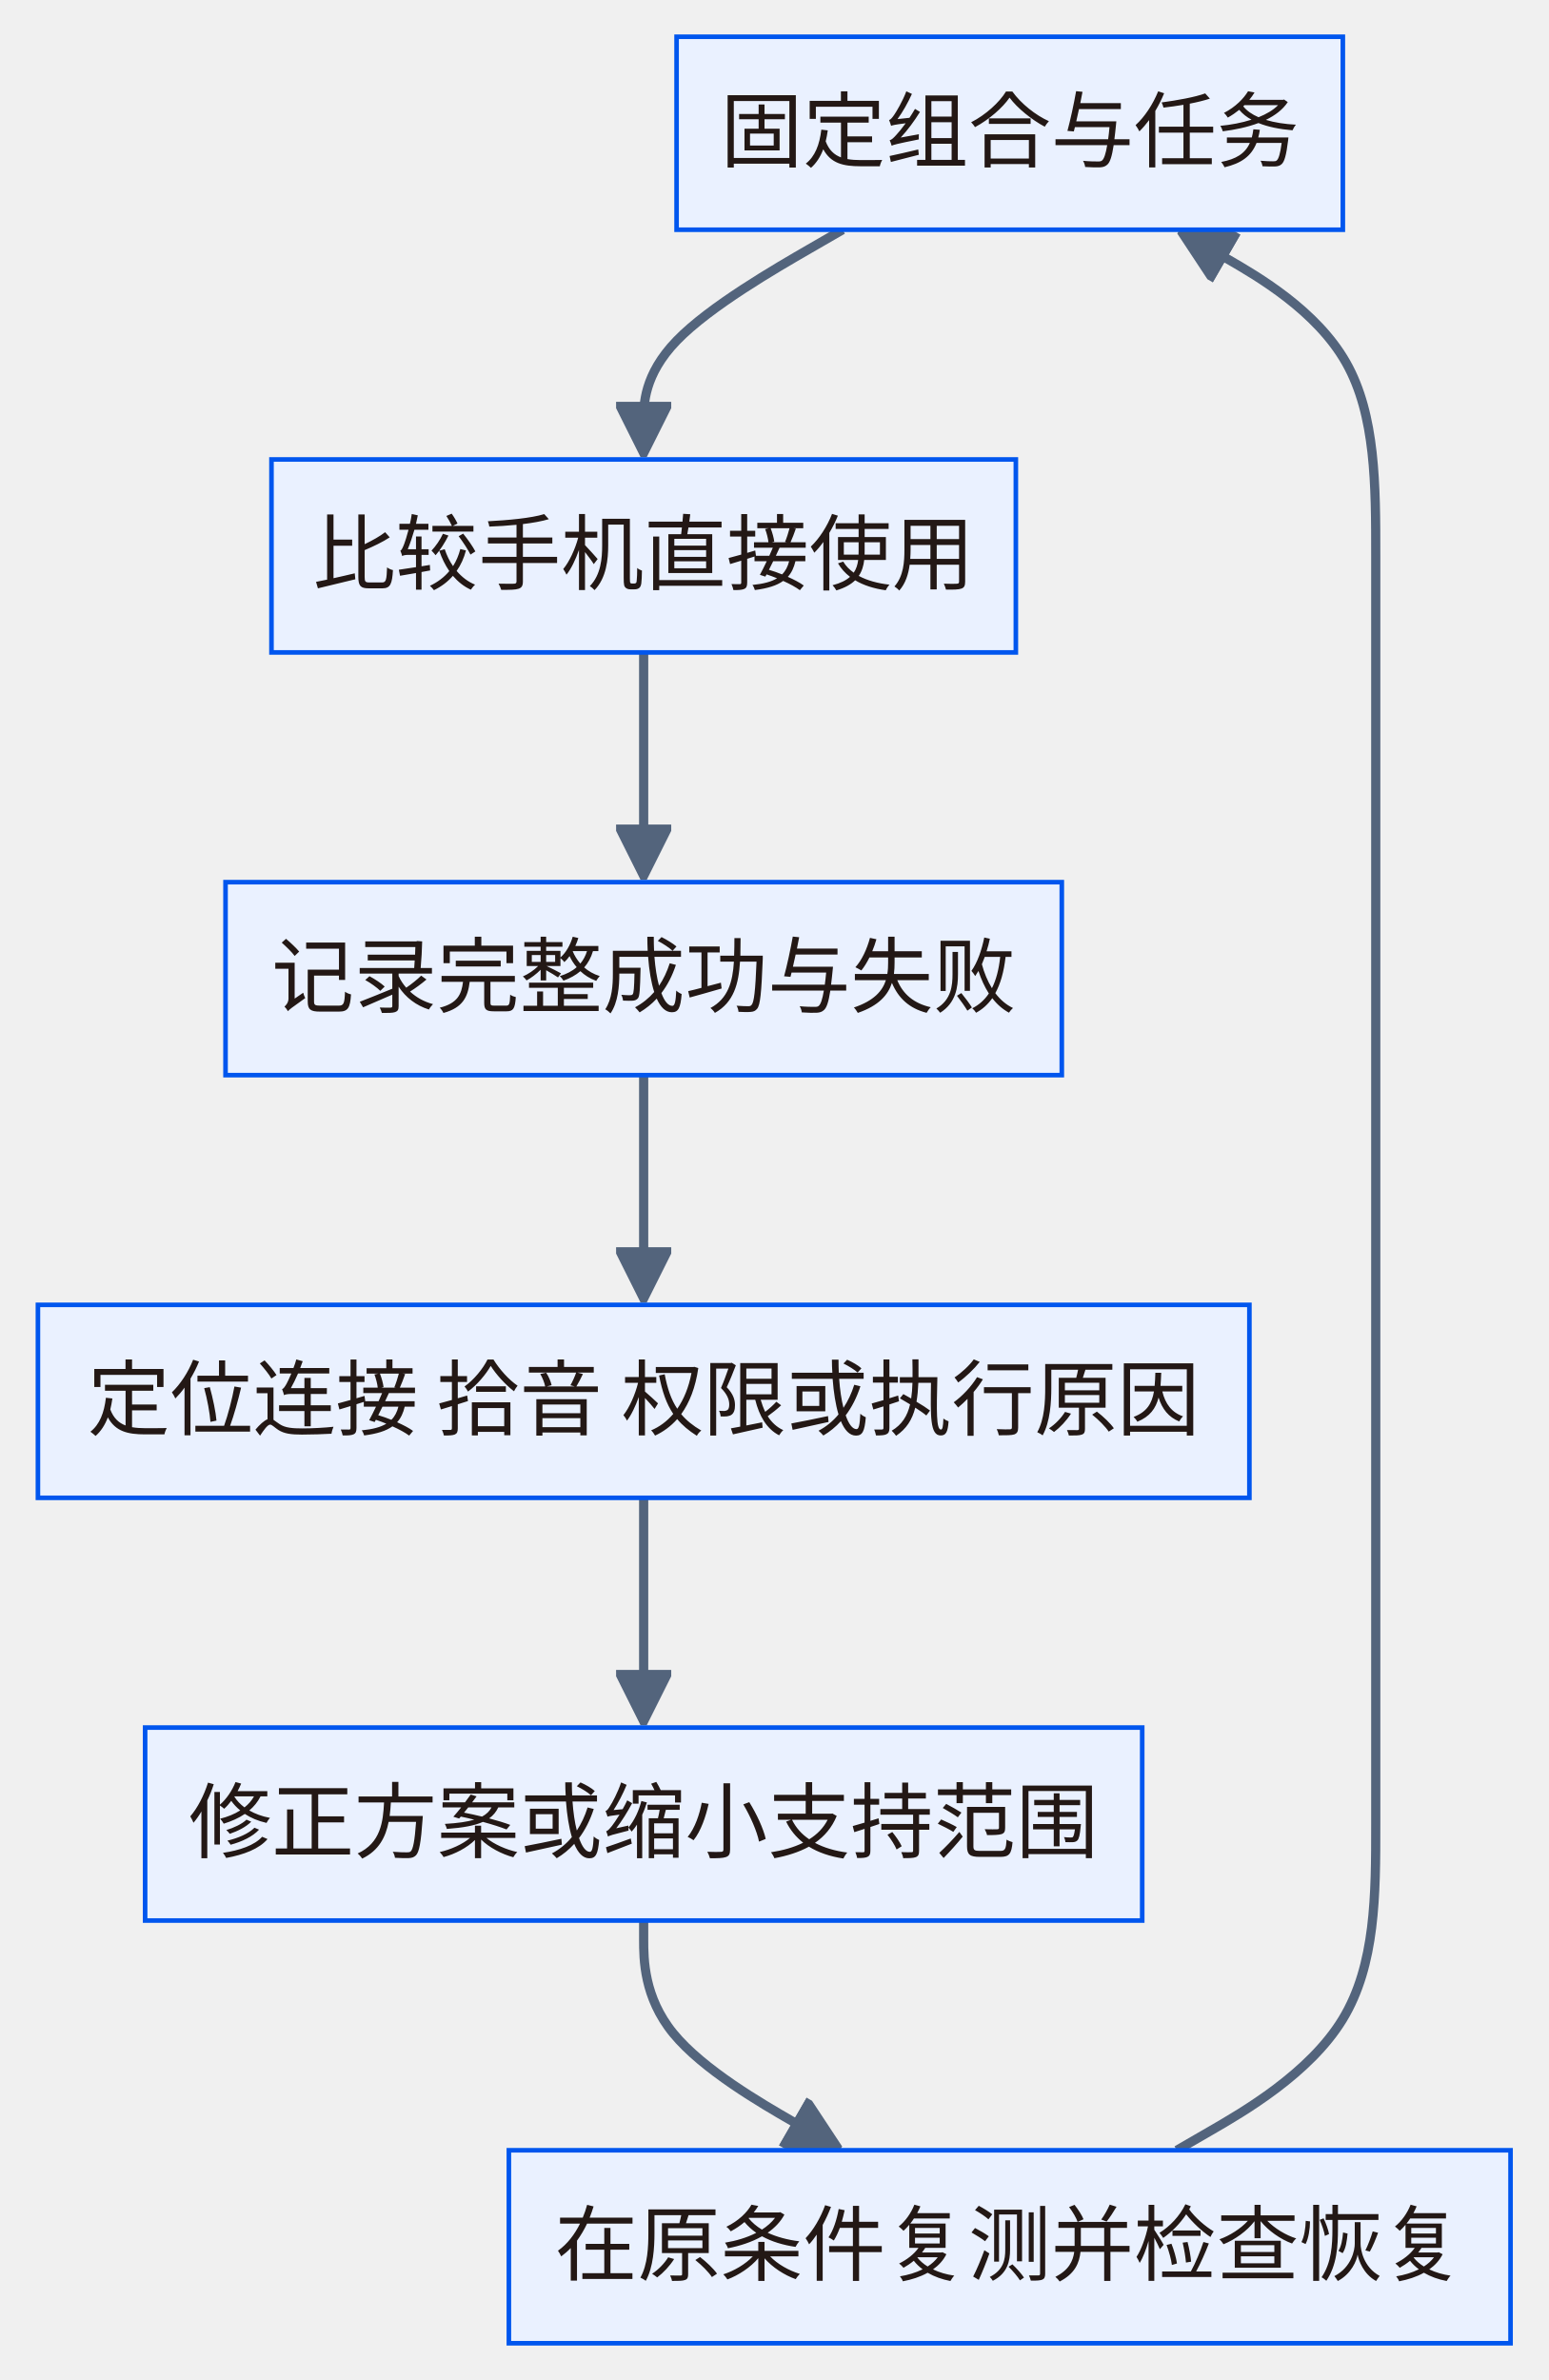
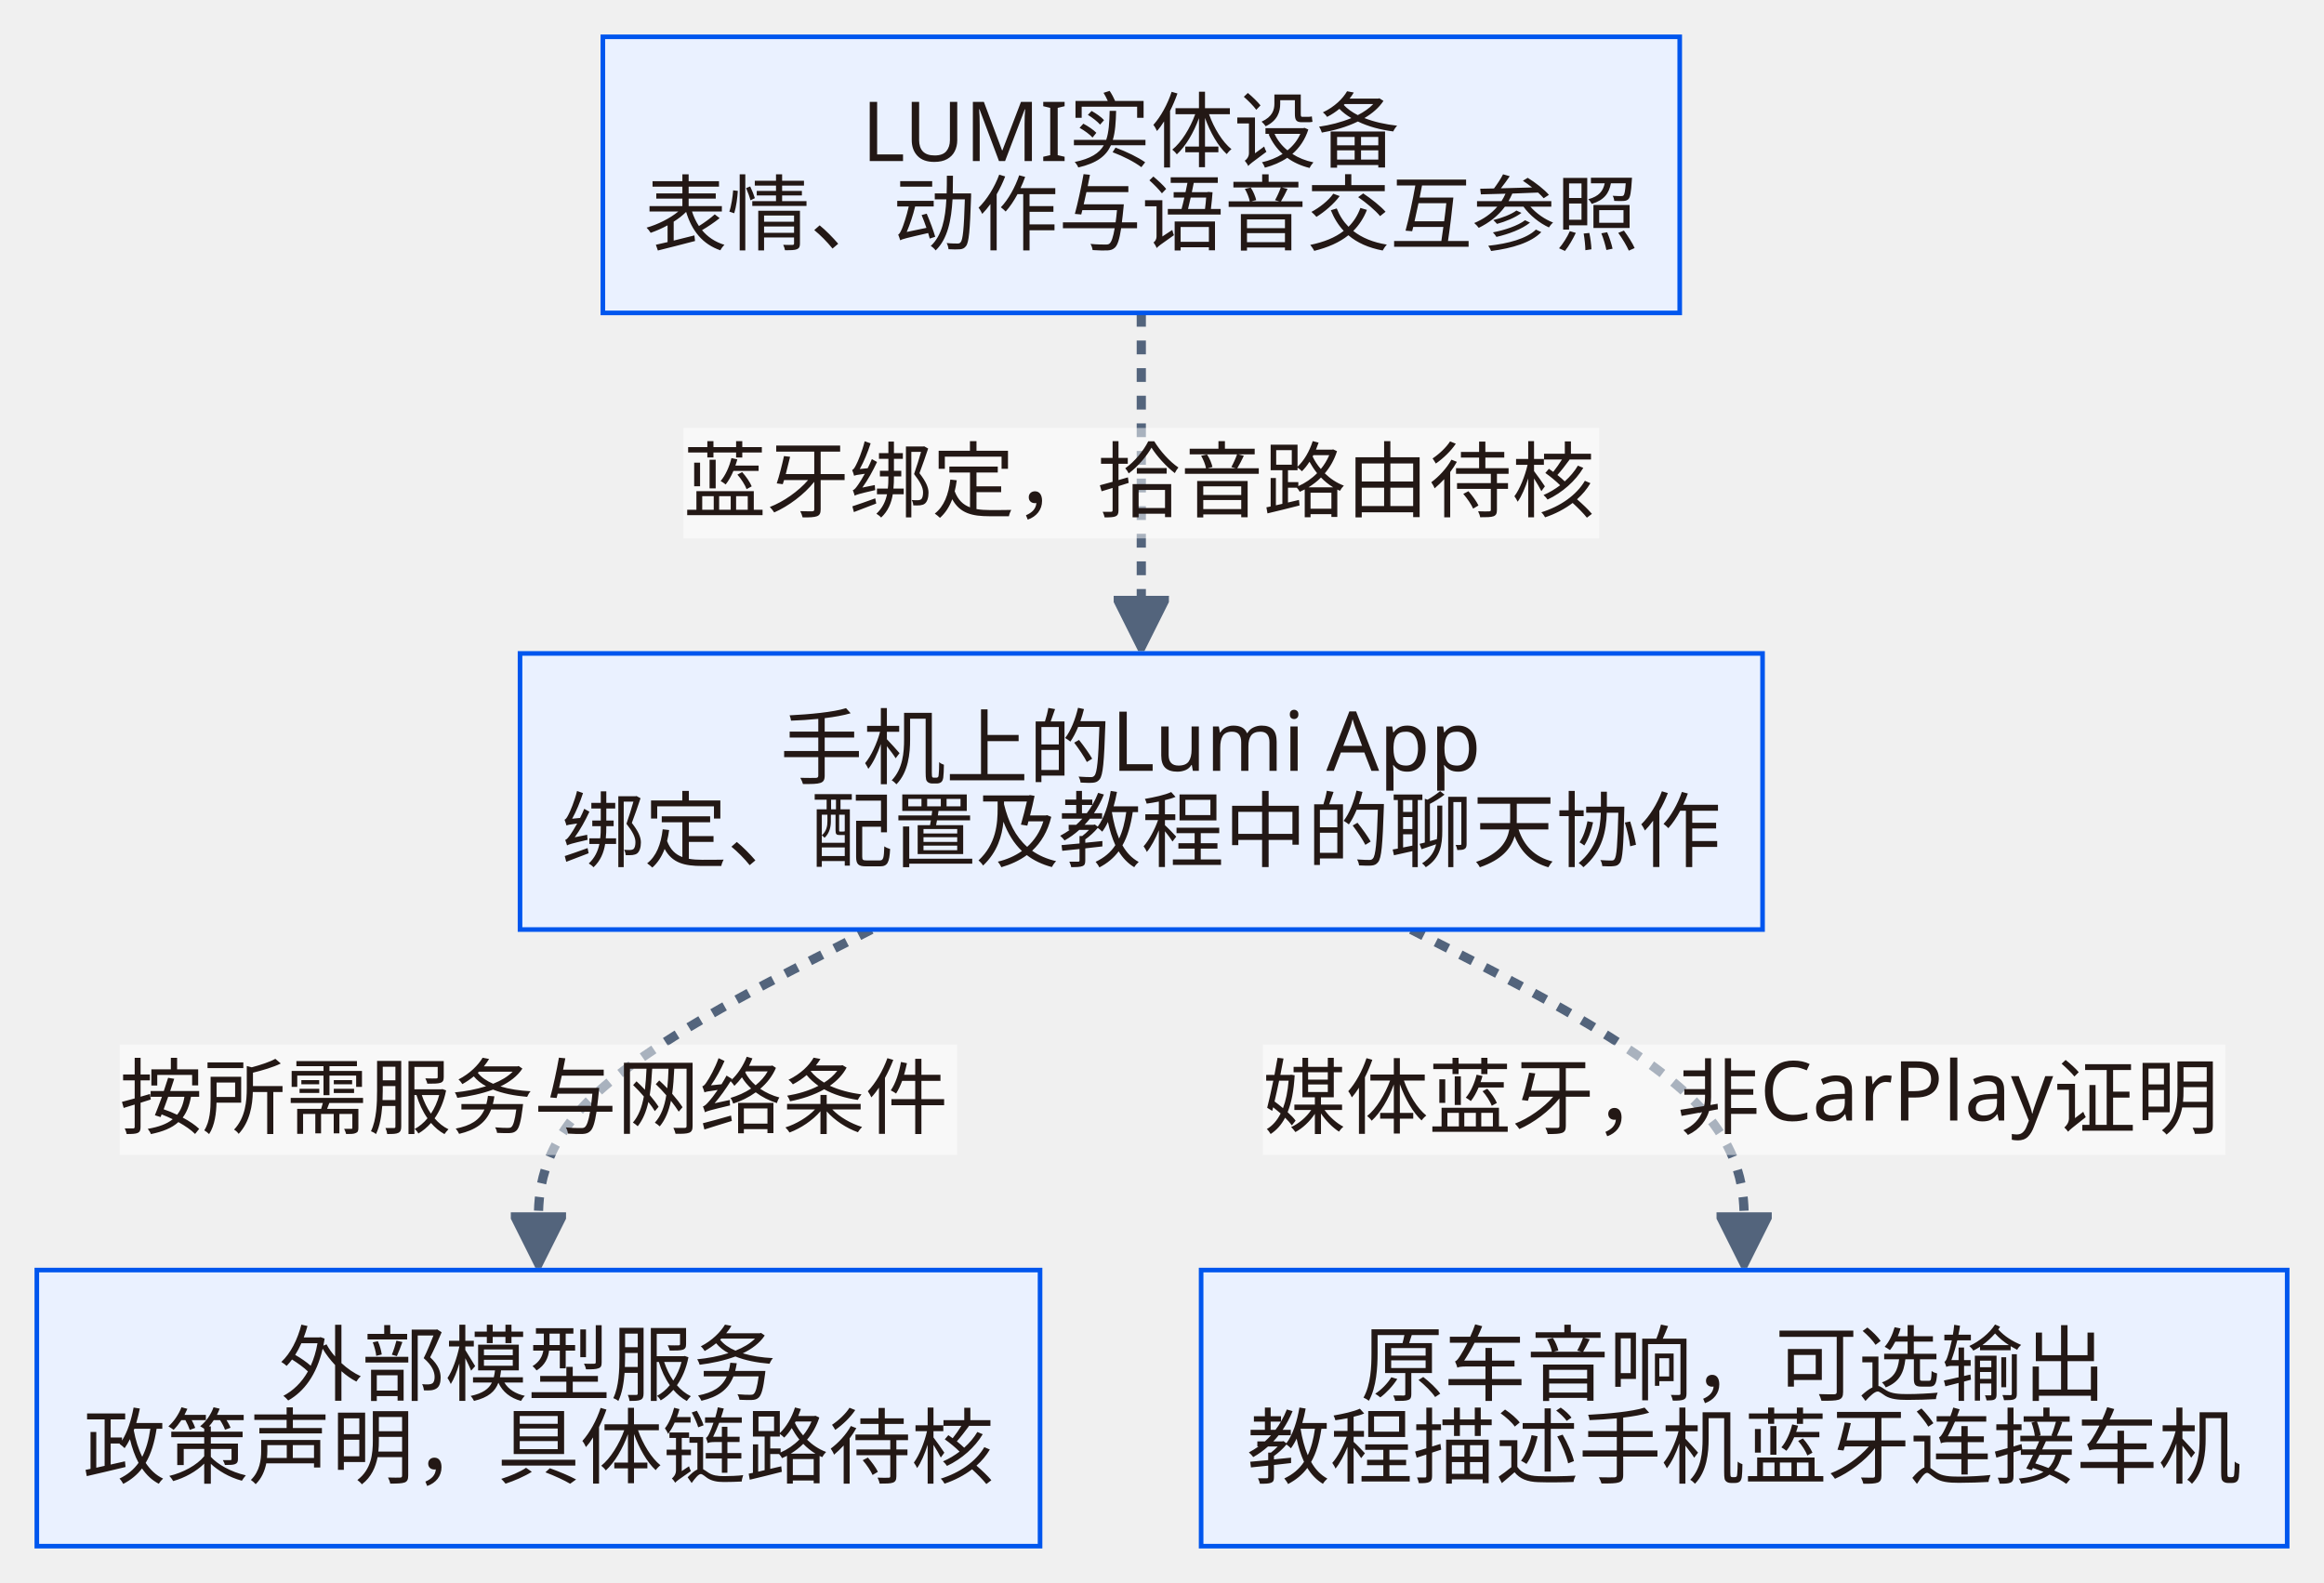
- <svg xmlns="http://www.w3.org/2000/svg" aria-roledescription="flowchart-v2" role="graphics-document document" viewBox="-8 -8 336.492 518" height="518" width="337" id="researchFigure8">
+ <svg xmlns="http://www.w3.org/2000/svg" aria-roledescription="flowchart-v2" role="graphics-document document" viewBox="-8 -8 505 344" height="344" width="505" id="researchFigure8">
  <style>#researchFigure8{font-family:Microsoft YaHei,PingFang SC,sans-serif;font-size:18px;fill:#231815;}#researchFigure8 .error-icon{fill:#F4F7FC;}#researchFigure8 .error-text{fill:#0b0803;stroke:#0b0803;}#researchFigure8 .edge-thickness-normal{stroke-width:2px;}#researchFigure8 .edge-thickness-thick{stroke-width:3.5px;}#researchFigure8 .edge-pattern-solid{stroke-dasharray:0;}#researchFigure8 .edge-pattern-dashed{stroke-dasharray:3;}#researchFigure8 .edge-pattern-dotted{stroke-dasharray:2;}#researchFigure8 .marker{fill:#53647C;stroke:#53647C;}#researchFigure8 .marker.cross{stroke:#53647C;}#researchFigure8 svg{font-family:Microsoft YaHei,PingFang SC,sans-serif;font-size:18px;}#researchFigure8 .label{font-family:Microsoft YaHei,PingFang SC,sans-serif;color:#231815;}#researchFigure8 .cluster-label text{fill:#0b0803;}#researchFigure8 .cluster-label span,#researchFigure8 p{color:#0b0803;}#researchFigure8 .label text,#researchFigure8 span,#researchFigure8 p{fill:#231815;color:#231815;}#researchFigure8 .node rect,#researchFigure8 .node circle,#researchFigure8 .node ellipse,#researchFigure8 .node polygon,#researchFigure8 .node path{fill:#EAF1FF;stroke:#0056EE;stroke-width:1px;}#researchFigure8 .flowchart-label text{text-anchor:middle;}#researchFigure8 .node .katex path{fill:#000;stroke:#000;stroke-width:1px;}#researchFigure8 .node .label{text-align:center;}#researchFigure8 .node.clickable{cursor:pointer;}#researchFigure8 .arrowheadPath{fill:#0b0b0b;}#researchFigure8 .edgePath .path{stroke:#53647C;stroke-width:2.0px;}#researchFigure8 .flowchart-link{stroke:#53647C;fill:none;}#researchFigure8 .edgeLabel{background-color:#FFFFFF;text-align:center;}#researchFigure8 .edgeLabel rect{opacity:0.5;background-color:#FFFFFF;fill:#FFFFFF;}#researchFigure8 .labelBkg{background-color:rgba(255, 255, 255, 0.5);}#researchFigure8 .cluster rect{fill:#F8FAFF;stroke:#AABDE0;stroke-width:1px;}#researchFigure8 .cluster text{fill:#0b0803;}#researchFigure8 .cluster span,#researchFigure8 p{color:#0b0803;}#researchFigure8 div.mermaidTooltip{position:absolute;text-align:center;max-width:200px;padding:2px;font-family:Microsoft YaHei,PingFang SC,sans-serif;font-size:12px;background:#F4F7FC;border:1px solid hsl(217.5, 17.143%, 87.255%);border-radius:2px;pointer-events:none;z-index:100;}#researchFigure8 .flowchartTitleText{text-anchor:middle;font-size:18px;fill:#231815;}#researchFigure8 :root{--mermaid-font-family:Microsoft YaHei,PingFang SC,sans-serif;}</style>
  <g>
    <marker orient="auto" markerHeight="12" markerWidth="12" markerUnits="userSpaceOnUse" refY="5" refX="6" viewBox="0 0 10 10" class="marker flowchart" id="researchFigure8_flowchart-pointEnd">
      <path style="stroke-width: 1; stroke-dasharray: 1, 0;" class="arrowMarkerPath" d="M 0 0 L 10 5 L 0 10 z" />
    </marker>
    <marker orient="auto" markerHeight="12" markerWidth="12" markerUnits="userSpaceOnUse" refY="5" refX="4.5" viewBox="0 0 10 10" class="marker flowchart" id="researchFigure8_flowchart-pointStart">
      <path style="stroke-width: 1; stroke-dasharray: 1, 0;" class="arrowMarkerPath" d="M 0 5 L 10 10 L 10 0 z" />
    </marker>
    <marker orient="auto" markerHeight="11" markerWidth="11" markerUnits="userSpaceOnUse" refY="5" refX="11" viewBox="0 0 10 10" class="marker flowchart" id="researchFigure8_flowchart-circleEnd">
      <circle style="stroke-width: 1; stroke-dasharray: 1, 0;" class="arrowMarkerPath" r="5" cy="5" cx="5" />
    </marker>
    <marker orient="auto" markerHeight="11" markerWidth="11" markerUnits="userSpaceOnUse" refY="5" refX="-1" viewBox="0 0 10 10" class="marker flowchart" id="researchFigure8_flowchart-circleStart">
      <circle style="stroke-width: 1; stroke-dasharray: 1, 0;" class="arrowMarkerPath" r="5" cy="5" cx="5" />
    </marker>
    <marker orient="auto" markerHeight="11" markerWidth="11" markerUnits="userSpaceOnUse" refY="5.2" refX="12" viewBox="0 0 11 11" class="marker cross flowchart" id="researchFigure8_flowchart-crossEnd">
      <path style="stroke-width: 2; stroke-dasharray: 1, 0;" class="arrowMarkerPath" d="M 1,1 l 9,9 M 10,1 l -9,9" />
    </marker>
    <marker orient="auto" markerHeight="11" markerWidth="11" markerUnits="userSpaceOnUse" refY="5.2" refX="-1" viewBox="0 0 11 11" class="marker cross flowchart" id="researchFigure8_flowchart-crossStart">
      <path style="stroke-width: 2; stroke-dasharray: 1, 0;" class="arrowMarkerPath" d="M 1,1 l 9,9 M 10,1 l -9,9" />
    </marker>
    <g class="root">
      <g class="clusters" />
      <g class="edgePaths">
-         <path marker-end="url(#researchFigure8_flowchart-pointEnd)" style="fill:none;" class="edge-thickness-normal edge-pattern-solid flowchart-link LS-A LE-B" id="L-A-B-0" d="M175.124,42L167.908,46.167C160.692,50.333,146.26,58.667,139.044,66.117C131.828,73.567,131.828,80.133,131.828,83.417L131.828,86.7" />
-         <path marker-end="url(#researchFigure8_flowchart-pointEnd)" style="fill:none;" class="edge-thickness-normal edge-pattern-solid flowchart-link LS-B LE-C" id="L-B-C-0" d="M131.828,134L131.828,138.167C131.828,142.333,131.828,150.667,131.828,158.117C131.828,165.567,131.828,172.133,131.828,175.417L131.828,178.7" />
-         <path marker-end="url(#researchFigure8_flowchart-pointEnd)" style="fill:none;" class="edge-thickness-normal edge-pattern-solid flowchart-link LS-C LE-D" id="L-C-D-0" d="M131.828,226L131.828,230.167C131.828,234.333,131.828,242.667,131.828,250.117C131.828,257.567,131.828,264.133,131.828,267.417L131.828,270.7" />
-         <path marker-end="url(#researchFigure8_flowchart-pointEnd)" style="fill:none;" class="edge-thickness-normal edge-pattern-solid flowchart-link LS-D LE-E" id="L-D-E-0" d="M131.828,318L131.828,322.167C131.828,326.333,131.828,334.667,131.828,342.117C131.828,349.567,131.828,356.133,131.828,359.417L131.828,362.7" />
-         <path marker-end="url(#researchFigure8_flowchart-pointEnd)" style="fill:none;" class="edge-thickness-normal edge-pattern-solid flowchart-link LS-E LE-F" id="L-E-F-0" d="M131.828,410L131.828,414.167C131.828,418.333,131.828,426.667,138.279,434.558C144.73,442.45,157.632,449.9,164.083,453.625L170.534,457.35" />
-         <path marker-end="url(#researchFigure8_flowchart-pointEnd)" style="fill:none;" class="edge-thickness-normal edge-pattern-solid flowchart-link LS-F LE-A" id="L-F-A-0" d="M247.861,460L255.077,455.833C262.292,451.667,276.724,443.333,283.94,431.5C291.156,419.667,291.156,404.333,291.156,389C291.156,373.667,291.156,358.333,291.156,343C291.156,327.667,291.156,312.333,291.156,297C291.156,281.667,291.156,266.333,291.156,251C291.156,235.667,291.156,220.333,291.156,205C291.156,189.667,291.156,174.333,291.156,159C291.156,143.667,291.156,128.333,291.156,113C291.156,97.667,291.156,82.333,284.705,70.942C278.254,59.55,265.352,52.1,258.901,48.375L252.45,44.65" />
+         <path marker-end="url(#researchFigure8_flowchart-pointEnd)" style="fill:none;stroke-width:2px;stroke-dasharray:3;" class="edge-thickness-normal edge-pattern-dotted flowchart-link LS-DEVICE LE-PHONE" id="L-DEVICE-PHONE-0" d="M240,60L240,66.167C240,72.333,240,84.667,240,96.117C240,107.567,240,118.133,240,123.417L240,128.7" />
+         <path marker-end="url(#researchFigure8_flowchart-pointEnd)" style="fill:none;stroke-width:2px;stroke-dasharray:3;" class="edge-thickness-normal edge-pattern-dotted flowchart-link LS-PHONE LE-SERVICE" id="L-PHONE-SERVICE-0" d="M181.343,194L169.286,200.167C157.229,206.333,133.114,218.667,121.057,230.117C109,241.567,109,252.133,109,257.417L109,262.7" />
+         <path marker-end="url(#researchFigure8_flowchart-pointEnd)" style="fill:none;stroke-width:2px;stroke-dasharray:3;" class="edge-thickness-normal edge-pattern-dotted flowchart-link LS-PHONE LE-CAR" id="L-PHONE-CAR-0" d="M298.657,194L310.714,200.167C322.771,206.333,346.886,218.667,358.943,230.117C371,241.567,371,252.133,371,257.417L371,262.7" />
      </g>
      <g class="edgeLabels">
-         <g class="edgeLabel">
-           <g transform="translate(0, 0)" class="label">
-             <rect height="0" width="0" ry="0" rx="0" />
+         <g transform="translate(240, 97)" class="edgeLabel">
+           <g transform="translate(-99.5, -12)" class="label">
+             <rect height="24" width="199" ry="0" rx="0" />
            <text style="">
-               <tspan class="row" x="0" dy="1em" xml:space="preserve" />
+               <tspan class="row" x="0" dy="1em" xml:space="preserve">蓝牙绑定，拾音路由待核</tspan>
            </text>
          </g>
        </g>
-         <g class="edgeLabel">
-           <g transform="translate(0, 0)" class="label">
-             <rect height="0" width="0" ry="0" rx="0" />
+         <g transform="translate(109, 231)" class="edgeLabel">
+           <g transform="translate(-91, -12)" class="label">
+             <rect height="24" width="182" ry="0" rx="0" />
            <text style="">
-               <tspan class="row" x="0" dy="1em" xml:space="preserve" />
+               <tspan class="row" x="0" dy="1em" xml:space="preserve">按所需服务与网络条件</tspan>
            </text>
          </g>
        </g>
-         <g class="edgeLabel">
-           <g transform="translate(0, 0)" class="label">
-             <rect height="0" width="0" ry="0" rx="0" />
+         <g transform="translate(371, 231)" class="edgeLabel">
+           <g transform="translate(-104.5781, -12)" class="label">
+             <rect height="24" width="209.156" ry="0" rx="0" />
            <text style="">
-               <tspan class="row" x="0" dy="1em" xml:space="preserve" />
-             </text>
-           </g>
-         </g>
-         <g class="edgeLabel">
-           <g transform="translate(0, 0)" class="label">
-             <rect height="0" width="0" ry="0" rx="0" />
-             <text style="">
-               <tspan class="row" x="0" dy="1em" xml:space="preserve" />
-             </text>
-           </g>
-         </g>
-         <g class="edgeLabel">
-           <g transform="translate(0, 0)" class="label">
-             <rect height="0" width="0" ry="0" rx="0" />
-             <text style="">
-               <tspan class="row" x="0" dy="1em" xml:space="preserve" />
-             </text>
-           </g>
-         </g>
-         <g class="edgeLabel">
-           <g transform="translate(0, 0)" class="label">
-             <rect height="0" width="0" ry="0" rx="0" />
-             <text style="">
-               <tspan class="row" x="0" dy="1em" xml:space="preserve" />
+               <tspan class="row" x="0" dy="1em" xml:space="preserve">媒体蓝牙，非CarPlay证明</tspan>
            </text>
          </g>
        </g>
      </g>
      <g class="nodes">
-         <g transform="translate(211.4922, 21)" data-id="A" data-node="true" id="flowchart-A-400" class="node default default flowchart-label">
-           <rect height="42" width="145" y="-21" x="-72.5" ry="0" rx="0" style="" class="basic label-container" />
-           <g transform="translate(0, -12)" style="" class="label">
+         <g transform="translate(240, 30)" data-id="DEVICE" data-node="true" id="flowchart-DEVICE-352" class="node default default flowchart-label">
+           <rect height="60" width="234" y="-30" x="-117" ry="0" rx="0" style="" class="basic label-container" />
+           <g transform="translate(0, -21)" style="" class="label">
            <rect />
            <text style="">
-               <tspan class="row" x="0" dy="1em" xml:space="preserve">固定组合与任务</tspan>
+               <tspan class="row" x="0" dy="1em" xml:space="preserve">LUMI实体设备</tspan>
+               <tspan class="row" x="0" dy="1em" xml:space="preserve">表情、动作与语音交互参照</tspan>
            </text>
          </g>
        </g>
-         <g transform="translate(131.8281, 113)" data-id="B" data-node="true" id="flowchart-B-401" class="node default default flowchart-label">
-           <rect height="42" width="162" y="-21" x="-81" ry="0" rx="0" style="" class="basic label-container" />
-           <g transform="translate(0, -12)" style="" class="label">
+         <g transform="translate(240, 164)" data-id="PHONE" data-node="true" id="flowchart-PHONE-353" class="node default default flowchart-label">
+           <rect height="60" width="270" y="-30" x="-135" ry="0" rx="0" style="" class="basic label-container" />
+           <g transform="translate(0, -21)" style="" class="label">
            <rect />
            <text style="">
-               <tspan class="row" x="0" dy="1em" xml:space="preserve">比较手机直接使用</tspan>
+               <tspan class="row" x="0" dy="1em" xml:space="preserve">手机上的Lumi App</tspan>
+               <tspan class="row" x="0" dy="1em" xml:space="preserve">绑定、配置及教程中的聊天协作</tspan>
            </text>
          </g>
        </g>
-         <g transform="translate(131.8281, 205)" data-id="C" data-node="true" id="flowchart-C-403" class="node default default flowchart-label">
-           <rect height="42" width="182" y="-21" x="-91" ry="0" rx="0" style="" class="basic label-container" />
-           <g transform="translate(0, -12)" style="" class="label">
+         <g transform="translate(109, 298)" data-id="SERVICE" data-node="true" id="flowchart-SERVICE-354" class="node default default flowchart-label">
+           <rect height="60" width="218" y="-30" x="-109" ry="0" rx="0" style="" class="basic label-container" />
+           <g transform="translate(0, -21)" style="" class="label">
            <rect />
            <text style="">
-               <tspan class="row" x="0" dy="1em" xml:space="preserve">记录完整成功与失败</tspan>
+               <tspan class="row" x="0" dy="1em" xml:space="preserve">外部模型服务</tspan>
+               <tspan class="row" x="0" dy="1em" xml:space="preserve">政策声明，具体链路待核</tspan>
            </text>
          </g>
        </g>
-         <g transform="translate(131.8281, 297)" data-id="D" data-node="true" id="flowchart-D-405" class="node default default flowchart-label">
-           <rect height="42" width="263.656" y="-21" x="-131.828" ry="0" rx="0" style="" class="basic label-container" />
-           <g transform="translate(0, -12)" style="" class="label">
+         <g transform="translate(371, 298)" data-id="CAR" data-node="true" id="flowchart-CAR-355" class="node default default flowchart-label">
+           <rect height="60" width="236" y="-30" x="-118" ry="0" rx="0" style="" class="basic label-container" />
+           <g transform="translate(0, -21)" style="" class="label">
            <rect />
            <text style="">
-               <tspan class="row" x="0" dy="1em" xml:space="preserve">定位连接 拾音 权限或执行原因</tspan>
-             </text>
-           </g>
-         </g>
-         <g transform="translate(131.8281, 389)" data-id="E" data-node="true" id="flowchart-E-407" class="node default default flowchart-label">
-           <rect height="42" width="217" y="-21" x="-108.5" ry="0" rx="0" style="" class="basic label-container" />
-           <g transform="translate(0, -12)" style="" class="label">
-             <rect />
-             <text style="">
-               <tspan class="row" x="0" dy="1em" xml:space="preserve">修正方案或缩小支持范围</tspan>
-             </text>
-           </g>
-         </g>
-         <g transform="translate(211.4922, 481)" data-id="F" data-node="true" id="flowchart-F-409" class="node default default flowchart-label">
-           <rect height="42" width="218" y="-21" x="-109" ry="0" rx="0" style="" class="basic label-container" />
-           <g transform="translate(0, -12)" style="" class="label">
-             <rect />
-             <text style="">
-               <tspan class="row" x="0" dy="1em" xml:space="preserve">在原条件复测并检查恢复</tspan>
+               <tspan class="row" x="0" dy="1em" xml:space="preserve">原车音响，可选输出</tspan>
+               <tspan class="row" x="0" dy="1em" xml:space="preserve">教程描述手机蓝牙连接车机</tspan>
            </text>
          </g>
        </g>
      </g>
    </g>
  </g>
</svg>
